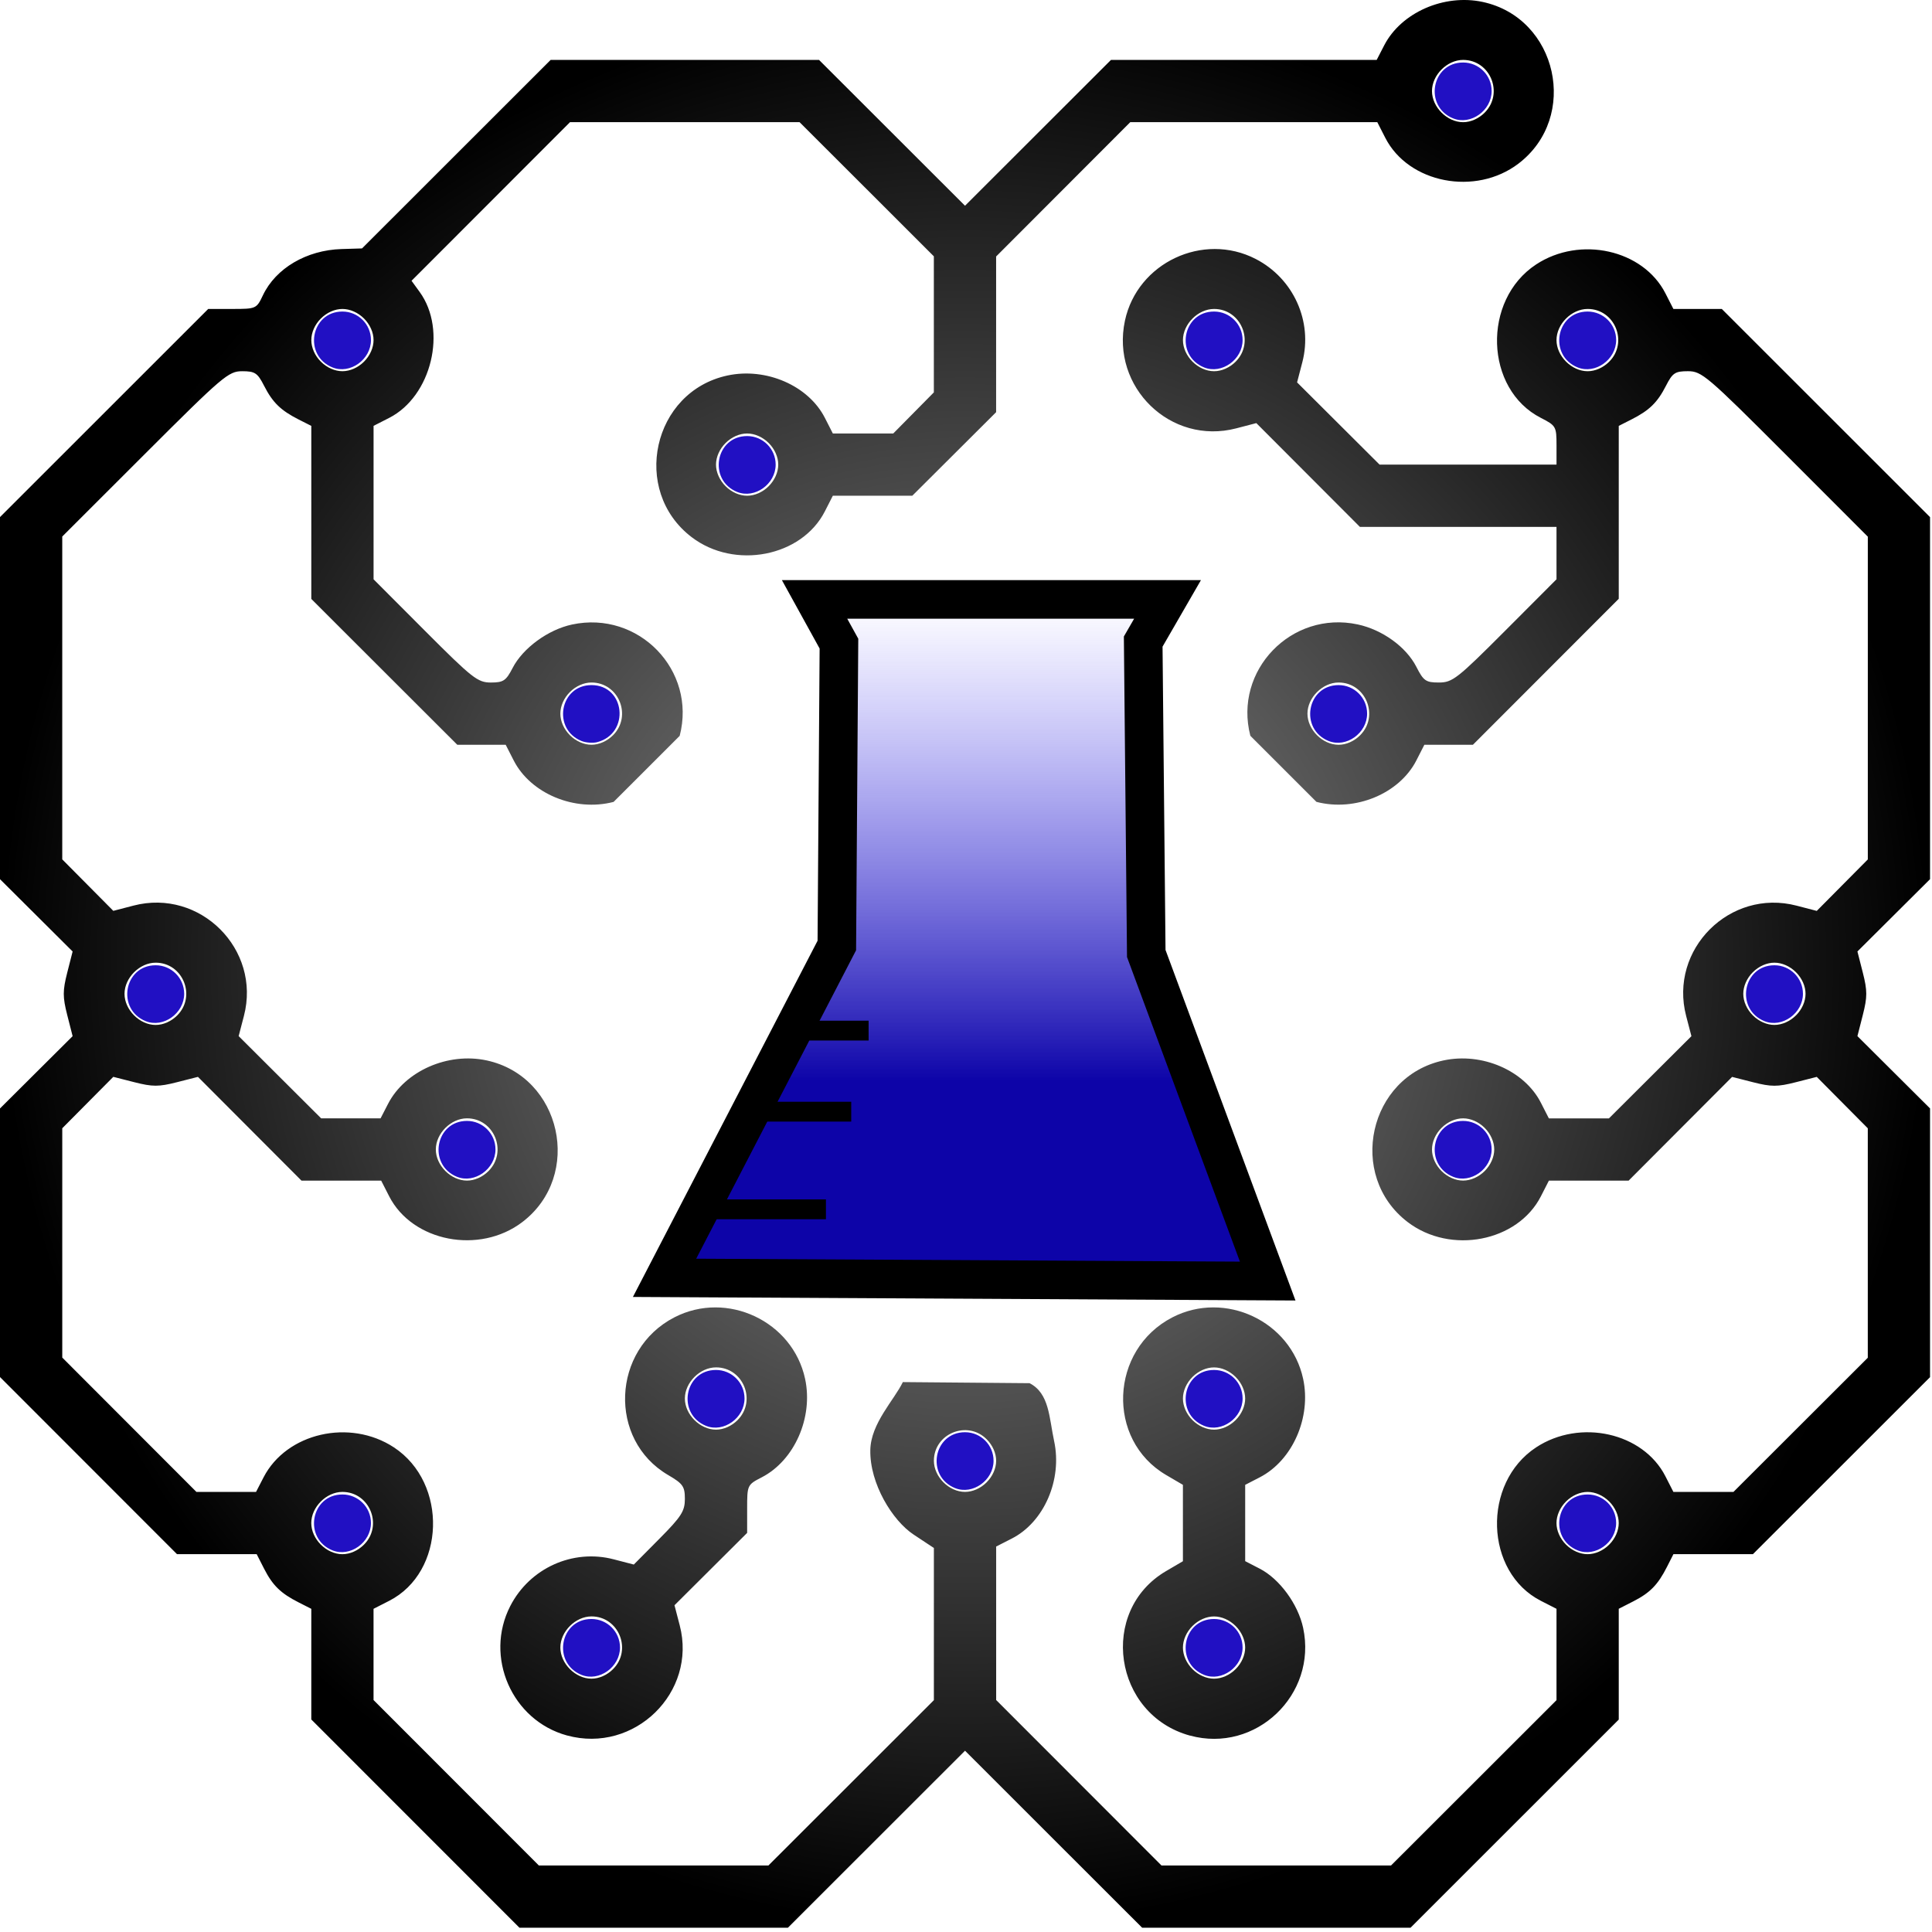
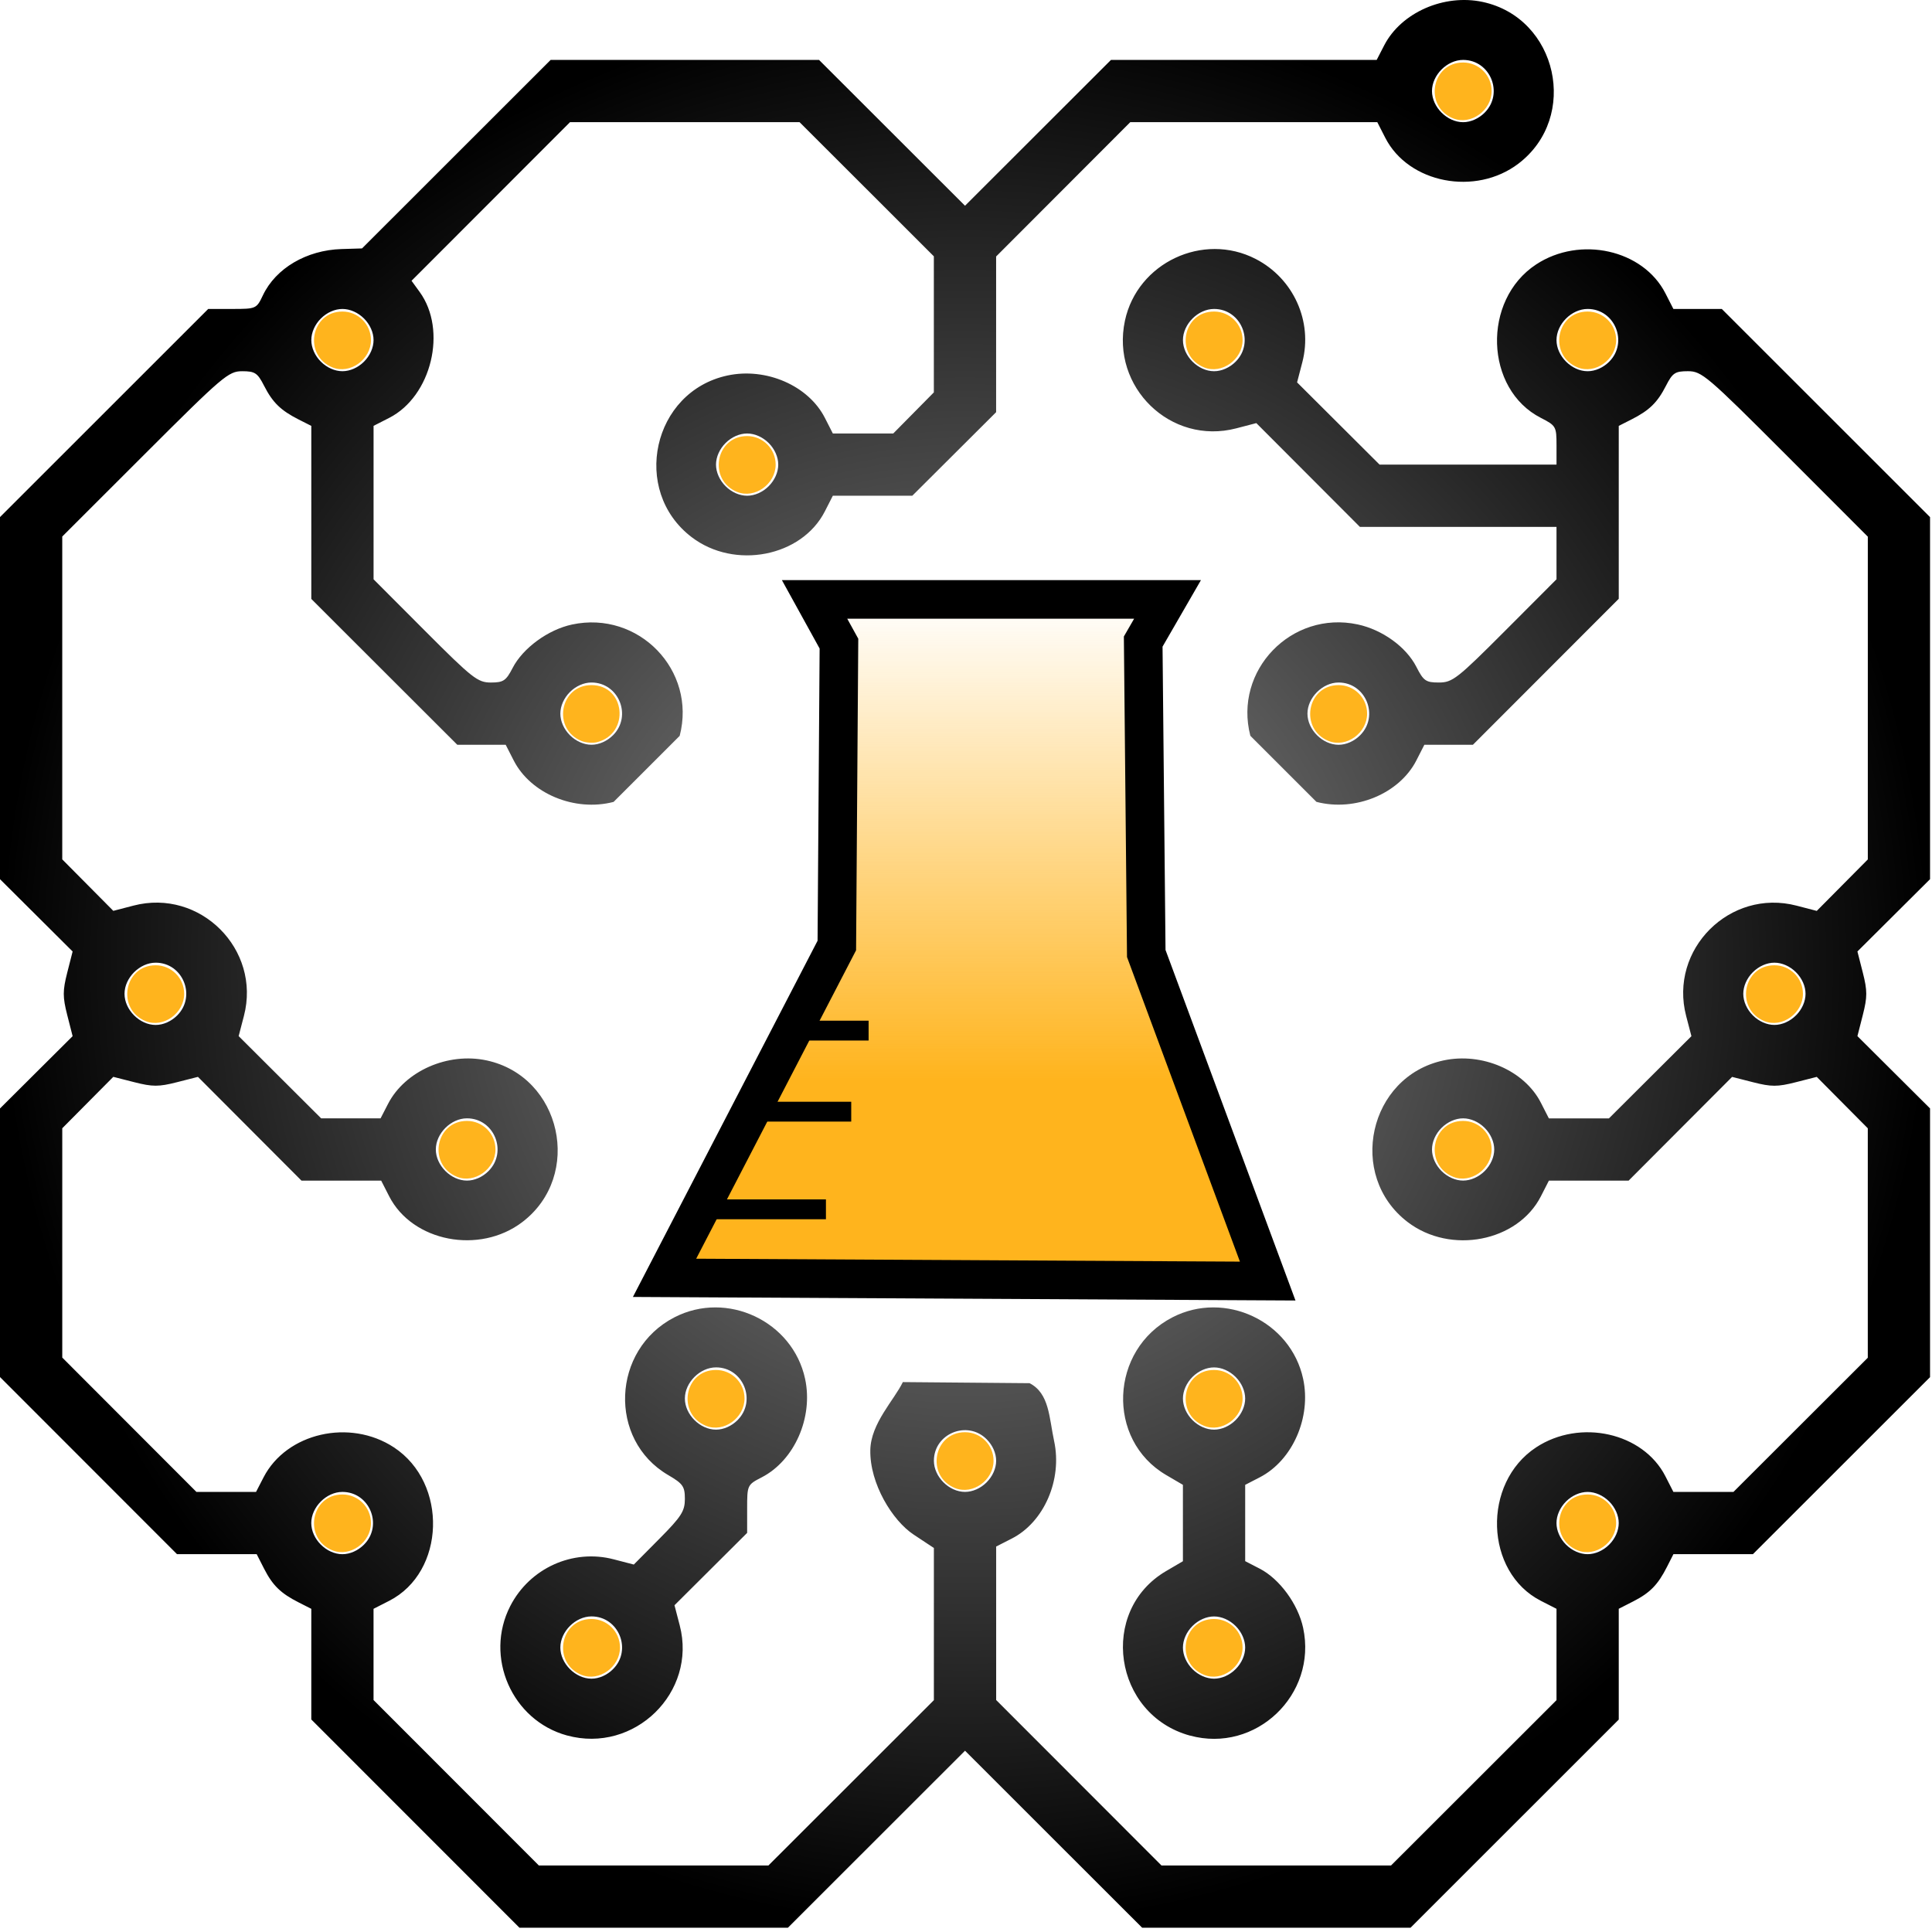
<svg xmlns="http://www.w3.org/2000/svg" xmlns:xlink="http://www.w3.org/1999/xlink" width="576" height="576" viewBox="0 0 152.4 152.4" version="1.1" id="svg5" xml:space="preserve">
  <defs id="defs2">
    <linearGradient id="linearGradient17399">
      <stop style="stop-color:#000000;stop-opacity:1;" offset="0" id="stop17397" />
    </linearGradient>
    <linearGradient id="linearGradient6038">
      <stop style="stop-color:#5046fa;stop-opacity:1;" offset="0" id="stop6036" />
    </linearGradient>
    <linearGradient id="linearGradient6003">
      <stop style="stop-color:#5046fa;stop-opacity:1;" offset="0.209" id="stop6007" />
      <stop style="stop-color:#5046fa;stop-opacity:0;" offset="1" id="stop6009" />
    </linearGradient>
    <linearGradient id="linearGradient5989">
      <stop style="stop-color:#5046fa;stop-opacity:1;" offset="0.493" id="stop5985" />
      <stop style="stop-color:#5046fa;stop-opacity:0;" offset="1" id="stop5987" />
    </linearGradient>
    <radialGradient xlink:href="#linearGradient28276" id="radialGradient28278" cx="76.2" cy="76.28" fx="76.2" fy="76.28" r="65.617" gradientTransform="matrix(1,0,0,0.9987844,0,0.09272632)" gradientUnits="userSpaceOnUse" />
    <linearGradient id="linearGradient28276">
      <stop style="stop-color:#000000;stop-opacity:1;" offset="0.791" id="stop28272" />
      <stop style="stop-color:#616161;stop-opacity:1;" offset="0.94" id="stop28274" />
    </linearGradient>
    <radialGradient xlink:href="#linearGradient31370" id="radialGradient30599" gradientUnits="userSpaceOnUse" gradientTransform="matrix(1,0,0,0.9987844,0,0.09272632)" cx="76.2" cy="76.28" fx="76.2" fy="76.28" r="65.617" />
    <linearGradient id="linearGradient31370">
      <stop style="stop-color:#737373;stop-opacity:1;" offset="0.203" id="stop31368" />
      <stop style="stop-color:#000000;stop-opacity:1;" offset="1" id="stop31366" />
    </linearGradient>
    <linearGradient xlink:href="#linearGradient6100" id="linearGradient6102" x1="78.33" y1="101.029" x2="78.33" y2="47.375" gradientUnits="userSpaceOnUse" />
    <linearGradient id="linearGradient6100">
-       <stop style="stop-color:#0d04a8;stop-opacity:1;" offset="0.292" id="stop6096" />
-       <stop style="stop-color:#5046fa;stop-opacity:0;" offset="1" id="stop6098" />
+       <stop style="stop-color:#ffb41d;stop-opacity:1;" offset="0.292" id="stop6096" />
+       <stop style="stop-color:#ffb41d;stop-opacity:0;" offset="1" id="stop6098" />
    </linearGradient>
  </defs>
  <g id="layer1">
    <g id="g11187" transform="translate(-0.1534755,-0.09339059)">
      <g id="g188" transform="matrix(1.160121,0,0,1.160121,-12.12448,-12.36963)" style="fill:url(#radialGradient28278);fill-opacity:1">
-         <path style="fill:#2110c3;fill-opacity:1;stroke-width:0.265" d="m 50.129,124.629 c -2.015,-0.808 -1.487,-3.803 0.671,-3.803 1.072,0 1.94,0.868 1.94,1.94 0,1.326 -1.421,2.339 -2.611,1.862 z m 42.333,0 c -2.015,-0.808 -1.487,-3.803 0.671,-3.803 1.072,0 1.94,0.868 1.94,1.94 0,1.326 -1.421,2.339 -2.611,1.862 z m -59.267,-8.467 c -2.015,-0.808 -1.487,-3.803 0.671,-3.803 1.072,0 1.94,0.868 1.94,1.94 0,1.326 -1.421,2.339 -2.611,1.862 z m 84.667,0 c -2.015,-0.808 -1.487,-3.803 0.671,-3.803 1.072,0 1.94,0.868 1.94,1.94 0,1.326 -1.421,2.339 -2.611,1.862 z m -42.333,-4.233 c -2.015,-0.808 -1.487,-3.803 0.671,-3.803 1.072,0 1.94,0.868 1.94,1.94 0,1.326 -1.421,2.339 -2.611,1.862 z m -16.933,-4.233 c -2.015,-0.808 -1.487,-3.803 0.671,-3.803 1.072,0 1.94,0.868 1.94,1.94 0,1.326 -1.421,2.339 -2.611,1.862 z m 33.867,0 c -2.015,-0.808 -1.487,-3.803 0.671,-3.803 1.072,0 1.94,0.868 1.94,1.94 0,1.326 -1.421,2.339 -2.611,1.862 z M 41.663,90.762 c -2.015,-0.808 -1.487,-3.803 0.671,-3.803 1.072,0 1.94,0.868 1.94,1.94 0,1.326 -1.421,2.339 -2.611,1.862 z m 67.733,0 c -2.015,-0.808 -1.487,-3.803 0.671,-3.803 1.072,0 1.94,0.868 1.94,1.94 0,1.326 -1.421,2.339 -2.611,1.862 z M 20.496,80.179 c -2.015,-0.808 -1.487,-3.803 0.671,-3.803 1.072,0 1.94,0.868 1.94,1.94 0,1.326 -1.421,2.339 -2.611,1.862 z m 110.067,0 c -2.015,-0.808 -1.487,-3.803 0.671,-3.803 1.072,0 1.94,0.868 1.94,1.94 0,1.326 -1.421,2.339 -2.611,1.862 z M 50.129,61.129 c -2.015,-0.808 -1.487,-3.803 0.671,-3.803 2.3,0 2.636,3.282 0.397,3.878 -0.291,0.077 -0.771,0.044 -1.068,-0.075 z m 50.8,0 c -2.015,-0.808 -1.487,-3.803 0.671,-3.803 1.072,0 1.94,0.868 1.94,1.94 0,1.326 -1.421,2.339 -2.611,1.862 z M 60.713,44.196 c -2.015,-0.808 -1.487,-3.803 0.671,-3.803 1.072,0 1.94,0.868 1.94,1.94 0,1.326 -1.421,2.339 -2.611,1.862 z M 33.196,35.729 c -2.015,-0.808 -1.487,-3.803 0.671,-3.803 1.072,0 1.94,0.868 1.94,1.94 0,1.326 -1.421,2.339 -2.611,1.862 z m 59.267,0 c -2.015,-0.808 -1.487,-3.803 0.671,-3.803 1.072,0 1.94,0.868 1.94,1.94 0,1.326 -1.421,2.339 -2.611,1.862 z m 25.4,0 c -2.015,-0.808 -1.487,-3.803 0.671,-3.803 1.072,0 1.94,0.868 1.94,1.94 0,1.326 -1.421,2.339 -2.611,1.862 z M 109.396,18.796 c -2.015,-0.808 -1.487,-3.803 0.671,-3.803 1.072,0 1.94,0.868 1.94,1.94 0,1.326 -1.421,2.339 -2.611,1.862 z" id="path200" />
+         <path style="fill:#ffb41d;fill-opacity:1;stroke-width:0.265" d="m 50.129,124.629 c -2.015,-0.808 -1.487,-3.803 0.671,-3.803 1.072,0 1.94,0.868 1.94,1.94 0,1.326 -1.421,2.339 -2.611,1.862 z m 42.333,0 c -2.015,-0.808 -1.487,-3.803 0.671,-3.803 1.072,0 1.94,0.868 1.94,1.94 0,1.326 -1.421,2.339 -2.611,1.862 z m -59.267,-8.467 c -2.015,-0.808 -1.487,-3.803 0.671,-3.803 1.072,0 1.94,0.868 1.94,1.94 0,1.326 -1.421,2.339 -2.611,1.862 z m 84.667,0 c -2.015,-0.808 -1.487,-3.803 0.671,-3.803 1.072,0 1.94,0.868 1.94,1.94 0,1.326 -1.421,2.339 -2.611,1.862 z m -42.333,-4.233 c -2.015,-0.808 -1.487,-3.803 0.671,-3.803 1.072,0 1.94,0.868 1.94,1.94 0,1.326 -1.421,2.339 -2.611,1.862 z m -16.933,-4.233 c -2.015,-0.808 -1.487,-3.803 0.671,-3.803 1.072,0 1.94,0.868 1.94,1.94 0,1.326 -1.421,2.339 -2.611,1.862 z m 33.867,0 c -2.015,-0.808 -1.487,-3.803 0.671,-3.803 1.072,0 1.94,0.868 1.94,1.94 0,1.326 -1.421,2.339 -2.611,1.862 z M 41.663,90.762 c -2.015,-0.808 -1.487,-3.803 0.671,-3.803 1.072,0 1.94,0.868 1.94,1.94 0,1.326 -1.421,2.339 -2.611,1.862 z m 67.733,0 c -2.015,-0.808 -1.487,-3.803 0.671,-3.803 1.072,0 1.94,0.868 1.94,1.94 0,1.326 -1.421,2.339 -2.611,1.862 z M 20.496,80.179 c -2.015,-0.808 -1.487,-3.803 0.671,-3.803 1.072,0 1.94,0.868 1.94,1.94 0,1.326 -1.421,2.339 -2.611,1.862 z m 110.067,0 c -2.015,-0.808 -1.487,-3.803 0.671,-3.803 1.072,0 1.94,0.868 1.94,1.94 0,1.326 -1.421,2.339 -2.611,1.862 z M 50.129,61.129 c -2.015,-0.808 -1.487,-3.803 0.671,-3.803 2.3,0 2.636,3.282 0.397,3.878 -0.291,0.077 -0.771,0.044 -1.068,-0.075 z m 50.8,0 c -2.015,-0.808 -1.487,-3.803 0.671,-3.803 1.072,0 1.94,0.868 1.94,1.94 0,1.326 -1.421,2.339 -2.611,1.862 z M 60.713,44.196 c -2.015,-0.808 -1.487,-3.803 0.671,-3.803 1.072,0 1.94,0.868 1.94,1.94 0,1.326 -1.421,2.339 -2.611,1.862 z M 33.196,35.729 c -2.015,-0.808 -1.487,-3.803 0.671,-3.803 1.072,0 1.94,0.868 1.94,1.94 0,1.326 -1.421,2.339 -2.611,1.862 z m 59.267,0 c -2.015,-0.808 -1.487,-3.803 0.671,-3.803 1.072,0 1.94,0.868 1.94,1.94 0,1.326 -1.421,2.339 -2.611,1.862 z m 25.4,0 c -2.015,-0.808 -1.487,-3.803 0.671,-3.803 1.072,0 1.94,0.868 1.94,1.94 0,1.326 -1.421,2.339 -2.611,1.862 z M 109.396,18.796 c -2.015,-0.808 -1.487,-3.803 0.671,-3.803 1.072,0 1.94,0.868 1.94,1.94 0,1.326 -1.421,2.339 -2.611,1.862 z" id="path200" />
        <path style="fill:url(#radialGradient30599);fill-opacity:1;stroke-width:0.265" d="m 49.137,128.746 c -3.747,-1.025 -5.638,-5.343 -3.856,-8.805 1.326,-2.576 4.249,-3.897 7.025,-3.174 l 1.373,0.357 1.736,-1.75 c 1.498,-1.51 1.736,-1.881 1.736,-2.71 0,-0.853 -0.128,-1.036 -1.143,-1.63 -4.087,-2.395 -3.839,-8.522 0.434,-10.721 3.576,-1.84 8.043,0.265 8.884,4.185 0.563,2.627 -0.722,5.545 -2.949,6.695 -0.984,0.508 -0.992,0.526 -0.992,2.145 v 1.633 l -2.47,2.46 -2.47,2.46 0.357,1.371 c 1.187,4.559 -3.089,8.735 -7.663,7.483 z m 3.131,-4.512 c 1.312,-1.312 0.382,-3.584 -1.467,-3.584 -1.088,0 -2.117,1.029 -2.117,2.117 0,1.088 1.029,2.117 2.117,2.117 0.516,0 1.058,-0.24 1.467,-0.649 z m 8.467,-16.933 c 1.312,-1.312 0.382,-3.584 -1.467,-3.584 -1.088,0 -2.117,1.029 -2.117,2.117 0,1.088 1.029,2.117 2.117,2.117 0.516,0 1.058,-0.24 1.467,-0.649 z m 19.855,-2.509 c 1.347,0.695 1.322,2.324 1.669,3.941 0.564,2.629 -0.687,5.506 -2.88,6.624 l -1.062,0.542 v 5.218 5.218 l 5.62,5.625 5.62,5.625 h 7.805 7.805 l 5.625,-5.62 5.625,-5.62 v -3.106 -3.106 l -1.062,-0.542 c -3.826,-1.952 -4.015,-8.008 -0.325,-10.434 2.989,-1.965 7.277,-1.007 8.793,1.966 l 0.542,1.062 h 2.042 2.042 l 4.567,-4.561 4.567,-4.561 v -7.801 -7.801 l -1.735,-1.748 -1.735,-1.748 -1.44,0.367 c -1.227,0.313 -1.653,0.313 -2.878,5.29e-4 l -1.438,-0.366 -3.519,3.527 -3.519,3.527 h -2.71 -2.71 l -0.542,1.062 c -1.579,3.096 -6.141,3.98 -9.057,1.756 -4.15,-3.165 -2.659,-9.9 2.433,-10.992 2.629,-0.564 5.506,0.687 6.624,2.88 l 0.542,1.062 h 2.041 2.041 l 2.805,-2.796 2.805,-2.796 -0.358,-1.371 c -1.184,-4.527 2.974,-8.683 7.507,-7.503 l 1.373,0.357 1.736,-1.75 1.736,-1.75 V 58.204 47.233 l -5.62,-5.625 c -5.314,-5.318 -5.674,-5.625 -6.609,-5.625 -0.877,0 -1.047,0.113 -1.496,0.992 -0.58,1.136 -1.13,1.673 -2.349,2.29 L 120.65,39.701 v 5.878 5.878 l -4.958,4.963 -4.958,4.963 h -1.651 -1.651 l -0.542,1.062 c -1.155,2.263 -4.155,3.509 -6.795,2.821 L 95.601,60.774 c -1.156,-4.44 2.795,-8.539 7.3,-7.573 1.681,0.361 3.297,1.53 3.989,2.887 0.487,0.954 0.642,1.062 1.532,1.062 0.918,0 1.245,-0.255 4.493,-3.509 l 3.502,-3.509 v -1.782 -1.782 h -6.684 -6.684 l -3.521,-3.528 -3.521,-3.528 -1.37,0.357 c -4.448,1.159 -8.534,-2.799 -7.563,-7.326 0.843,-3.93 5.306,-6.037 8.886,-4.194 2.575,1.325 3.897,4.249 3.175,7.023 l -0.357,1.371 2.805,2.796 2.805,2.796 h 6.015 6.015 v -1.318 c 0,-1.271 -0.037,-1.336 -1.062,-1.859 -3.826,-1.952 -4.015,-8.008 -0.325,-10.434 2.989,-1.965 7.277,-1.007 8.793,1.966 l 0.542,1.062 h 1.646 1.646 l 7.079,7.076 7.079,7.076 V 58.212 70.522 l -2.469,2.458 -2.469,2.458 0.367,1.439 c 0.312,1.226 0.312,1.652 0,2.878 l -0.367,1.439 2.469,2.458 2.469,2.458 v 9.136 9.136 l -6.021,6.017 -6.021,6.017 h -2.703 -2.703 l -0.436,0.86 c -0.617,1.218 -1.154,1.769 -2.29,2.349 l -0.992,0.506 v 3.767 3.767 l -7.079,7.076 -7.079,7.076 H 97.367 88.243 L 82.221,135.8 76.2,129.782 l -6.021,6.017 -6.021,6.017 h -9.128 -9.128 l -7.076,-7.079 -7.076,-7.079 v -3.762 -3.762 l -0.86,-0.436 c -1.218,-0.617 -1.769,-1.154 -2.349,-2.29 l -0.506,-0.992 h -2.709 -2.709 l -6.017,-6.021 -6.017,-6.021 v -9.131 -9.131 l 2.469,-2.458 2.469,-2.458 -0.367,-1.439 c -0.312,-1.226 -0.312,-1.652 0,-2.878 L 15.521,75.439 13.052,72.98 10.583,70.522 V 58.212 45.902 l 7.079,-7.076 7.079,-7.076 h 1.639 c 1.615,0 1.646,-0.014 2.08,-0.929 0.872,-1.838 2.967,-3.071 5.343,-3.144 l 1.396,-0.043 6.413,-6.409 6.413,-6.409 h 9.124 9.124 l 4.963,4.958 4.963,4.958 4.963,-4.958 4.963,-4.958 h 9.033 9.033 l 0.512,-0.992 c 1.15,-2.228 4.067,-3.513 6.695,-2.949 5.092,1.092 6.583,7.827 2.433,10.992 -2.916,2.224 -7.478,1.34 -9.057,-1.756 l -0.542,-1.062 h -8.398 -8.398 l -4.561,4.567 -4.561,4.567 v 5.293 5.293 l -2.849,2.84 -2.849,2.84 h -2.702 -2.702 l -0.542,1.062 c -1.579,3.096 -6.141,3.98 -9.057,1.756 -4.15,-3.165 -2.659,-9.9 2.433,-10.992 2.629,-0.564 5.506,0.687 6.624,2.88 l 0.542,1.062 h 2.054 2.054 l 1.38,-1.397 1.38,-1.397 V 32.797 28.172 L 69.517,23.611 64.95,19.05 h -7.805 -7.805 l -5.387,5.392 -5.387,5.392 0.552,0.76 c 1.893,2.606 0.806,7.095 -2.072,8.563 l -1.062,0.542 v 5.217 5.217 l 3.502,3.509 c 3.221,3.228 3.58,3.509 4.472,3.509 0.853,0 1.031,-0.119 1.482,-0.992 0.697,-1.35 2.409,-2.603 4.035,-2.951 4.53,-0.972 8.484,3.114 7.324,7.568 l -4.494,4.492 c -2.64,0.688 -5.64,-0.558 -6.794,-2.821 L 44.968,61.383 H 43.323 41.677 L 36.713,56.425 31.75,51.467 V 45.584 39.701 L 30.89,39.266 c -1.218,-0.617 -1.769,-1.154 -2.349,-2.29 -0.448,-0.878 -0.62,-0.992 -1.491,-0.992 -0.929,0 -1.302,0.318 -6.609,5.62 l -5.625,5.62 v 10.976 10.976 l 1.736,1.75 1.736,1.75 1.373,-0.357 c 4.532,-1.18 8.69,2.976 7.507,7.503 l -0.358,1.371 2.805,2.796 2.805,2.796 h 2.02 2.02 l 0.512,-0.992 c 1.15,-2.228 4.067,-3.513 6.695,-2.949 5.092,1.092 6.583,7.827 2.433,10.992 -2.916,2.224 -7.478,1.34 -9.057,-1.756 l -0.542,-1.062 h -2.71 -2.71 l -3.519,-3.527 -3.519,-3.527 -1.438,0.366 c -1.225,0.312 -1.651,0.312 -2.878,-5.29e-4 l -1.44,-0.367 -1.735,1.748 -1.735,1.748 v 7.796 7.796 l 4.561,4.567 4.561,4.567 h 2.027 2.027 l 0.512,-0.992 c 1.559,-3.02 5.863,-4.009 8.864,-2.035 3.69,2.426 3.501,8.482 -0.325,10.434 l -1.062,0.542 v 3.101 3.101 l 5.62,5.625 5.62,5.625 h 7.805 7.805 l 5.625,-5.62 5.625,-5.62 v -5.174 -5.174 l -1.381,-0.914 c -1.432,-0.948 -2.988,-3.459 -2.941,-5.753 0.037,-1.807 1.615,-3.381 2.212,-4.613 m 19.525,24.038 c -5.209,-1.427 -6.234,-8.487 -1.625,-11.188 l 1.143,-0.67 V 114.3 111.704 l -1.143,-0.67 c -4.087,-2.395 -3.839,-8.522 0.434,-10.721 3.576,-1.84 8.043,0.265 8.884,4.185 0.563,2.627 -0.722,5.545 -2.949,6.695 l -0.992,0.512 v 2.594 2.594 l 0.992,0.512 c 1.347,0.695 2.603,2.41 2.949,4.026 0.974,4.543 -3.23,8.544 -7.693,7.321 z m 3.102,-4.52 c 0.409,-0.409 0.649,-0.952 0.649,-1.467 0,-0.515 -0.24,-1.058 -0.649,-1.467 -0.409,-0.409 -0.952,-0.649 -1.467,-0.649 -0.516,0 -1.058,0.24 -1.467,0.649 -0.409,0.409 -0.649,0.952 -0.649,1.467 0,0.516 0.24,1.058 0.649,1.467 0.409,0.409 0.952,0.649 1.467,0.649 0.516,0 1.058,-0.24 1.467,-0.649 z m 0,-16.933 c 0.409,-0.409 0.649,-0.952 0.649,-1.467 0,-0.515 -0.24,-1.058 -0.649,-1.467 -0.409,-0.409 -0.952,-0.649 -1.467,-0.649 -0.516,0 -1.058,0.24 -1.467,0.649 -0.409,0.409 -0.649,0.952 -0.649,1.467 0,0.516 0.24,1.058 0.649,1.467 0.409,0.409 0.952,0.649 1.467,0.649 0.516,0 1.058,-0.24 1.467,-0.649 z m -59.267,8.467 c 1.312,-1.312 0.382,-3.584 -1.467,-3.584 -1.088,0 -2.117,1.029 -2.117,2.117 0,1.088 1.029,2.117 2.117,2.117 0.516,0 1.058,-0.24 1.467,-0.649 z m 84.667,0 c 0.409,-0.409 0.649,-0.952 0.649,-1.467 0,-0.516 -0.24,-1.058 -0.649,-1.467 -0.409,-0.409 -0.952,-0.649 -1.467,-0.649 -0.515,0 -1.058,0.24 -1.467,0.649 -0.409,0.409 -0.649,0.952 -0.649,1.467 0,0.515 0.24,1.058 0.649,1.467 0.409,0.409 0.952,0.649 1.467,0.649 0.516,0 1.058,-0.24 1.467,-0.649 z M 77.667,111.534 c 0.409,-0.409 0.649,-0.952 0.649,-1.467 0,-0.516 -0.24,-1.058 -0.649,-1.467 -1.312,-1.312 -3.584,-0.382 -3.584,1.467 0,1.088 1.029,2.117 2.117,2.117 0.516,0 1.058,-0.24 1.467,-0.649 z M 43.801,90.367 c 1.312,-1.312 0.382,-3.584 -1.467,-3.584 -1.088,0 -2.117,1.029 -2.117,2.117 0,1.088 1.029,2.117 2.117,2.117 0.516,0 1.058,-0.24 1.467,-0.649 z m 67.733,0 c 0.409,-0.409 0.649,-0.952 0.649,-1.467 0,-0.516 -0.24,-1.058 -0.649,-1.467 -0.409,-0.409 -0.952,-0.649 -1.467,-0.649 -0.516,0 -1.058,0.24 -1.467,0.649 -0.409,0.409 -0.649,0.952 -0.649,1.467 0,0.516 0.24,1.058 0.649,1.467 0.409,0.409 0.952,0.649 1.467,0.649 0.515,0 1.058,-0.24 1.467,-0.649 z M 22.634,79.784 C 23.946,78.472 23.016,76.2 21.167,76.2 c -1.088,0 -2.117,1.029 -2.117,2.117 0,1.088 1.029,2.117 2.117,2.117 0.516,0 1.058,-0.24 1.467,-0.649 z m 110.067,0 c 0.409,-0.409 0.649,-0.952 0.649,-1.467 0,-0.516 -0.24,-1.058 -0.649,-1.467 C 132.291,76.44 131.749,76.2 131.233,76.2 c -0.516,0 -1.058,0.24 -1.467,0.649 -0.409,0.409 -0.649,0.952 -0.649,1.467 0,0.516 0.24,1.058 0.649,1.467 0.409,0.409 0.952,0.649 1.467,0.649 0.516,0 1.058,-0.24 1.467,-0.649 z M 52.267,60.734 c 1.312,-1.312 0.382,-3.584 -1.467,-3.584 -0.516,0 -1.058,0.24 -1.467,0.649 -0.409,0.409 -0.649,0.952 -0.649,1.467 0,0.516 0.24,1.058 0.649,1.467 0.409,0.409 0.952,0.649 1.467,0.649 0.516,0 1.058,-0.24 1.467,-0.649 z m 50.8,0 c 1.312,-1.312 0.382,-3.584 -1.467,-3.584 -1.088,0 -2.117,1.029 -2.117,2.117 0,1.088 1.029,2.117 2.117,2.117 0.515,0 1.058,-0.24 1.467,-0.649 z M 62.851,43.801 c 0.409,-0.409 0.649,-0.952 0.649,-1.467 0,-0.516 -0.24,-1.058 -0.649,-1.467 -0.409,-0.409 -0.952,-0.649 -1.467,-0.649 -0.516,0 -1.058,0.24 -1.467,0.649 -0.409,0.409 -0.649,0.952 -0.649,1.467 0,0.516 0.24,1.058 0.649,1.467 0.409,0.409 0.952,0.649 1.467,0.649 0.516,0 1.058,-0.24 1.467,-0.649 z M 35.334,35.334 c 0.409,-0.409 0.649,-0.952 0.649,-1.467 0,-0.516 -0.24,-1.058 -0.649,-1.467 -0.409,-0.409 -0.952,-0.649 -1.467,-0.649 -0.516,0 -1.058,0.24 -1.467,0.649 -0.409,0.409 -0.649,0.952 -0.649,1.467 0,0.516 0.24,1.058 0.649,1.467 0.409,0.409 0.952,0.649 1.467,0.649 0.516,0 1.058,-0.24 1.467,-0.649 z m 59.267,0 c 1.312,-1.312 0.382,-3.584 -1.467,-3.584 -1.088,0 -2.117,1.029 -2.117,2.117 0,1.088 1.029,2.117 2.117,2.117 0.516,0 1.058,-0.24 1.467,-0.649 z m 25.4,0 c 1.312,-1.312 0.382,-3.584 -1.467,-3.584 -1.088,0 -2.117,1.029 -2.117,2.117 0,1.088 1.029,2.117 2.117,2.117 0.516,0 1.058,-0.24 1.467,-0.649 z M 111.534,18.401 c 1.312,-1.312 0.382,-3.584 -1.467,-3.584 -1.088,0 -2.117,1.029 -2.117,2.117 0,1.088 1.029,2.117 2.117,2.117 0.515,0 1.058,-0.24 1.467,-0.649 z" id="path190" />
      </g>
      <path style="mix-blend-mode:normal;fill:url(#linearGradient6102);fill-opacity:1;fill-rule:nonzero;stroke:#000000;stroke-width:3.043;stroke-dasharray:none;stroke-opacity:1" d="m 66.164,74.677 -13.589,26.214 47.577,0.255 -9.579,-25.839 -0.241,-24.606 1.92,-3.326 H 64.407 l 1.924,3.488 z" id="path3950" transform="translate(1.246888e-6)" />
      <g id="g11180">
        <path style="fill:#5046fa;fill-opacity:1;fill-rule:nonzero;stroke:#000000;stroke-width:1.565;stroke-dasharray:none;stroke-opacity:1" d="m 59.37,87.784 h 7.93" id="path7824" />
        <path style="fill:#5046fa;fill-opacity:1;fill-rule:nonzero;stroke:#000000;stroke-width:1.565;stroke-dasharray:none;stroke-opacity:1" d="m 55.376,95.487 h 9.929" id="path7826" />
        <path style="fill:#5046fa;fill-opacity:1;fill-rule:nonzero;stroke:#000000;stroke-width:1.565;stroke-dasharray:none;stroke-opacity:1" d="m 62.684,81.39 h 5.987" id="path7830" />
      </g>
    </g>
  </g>
</svg>
